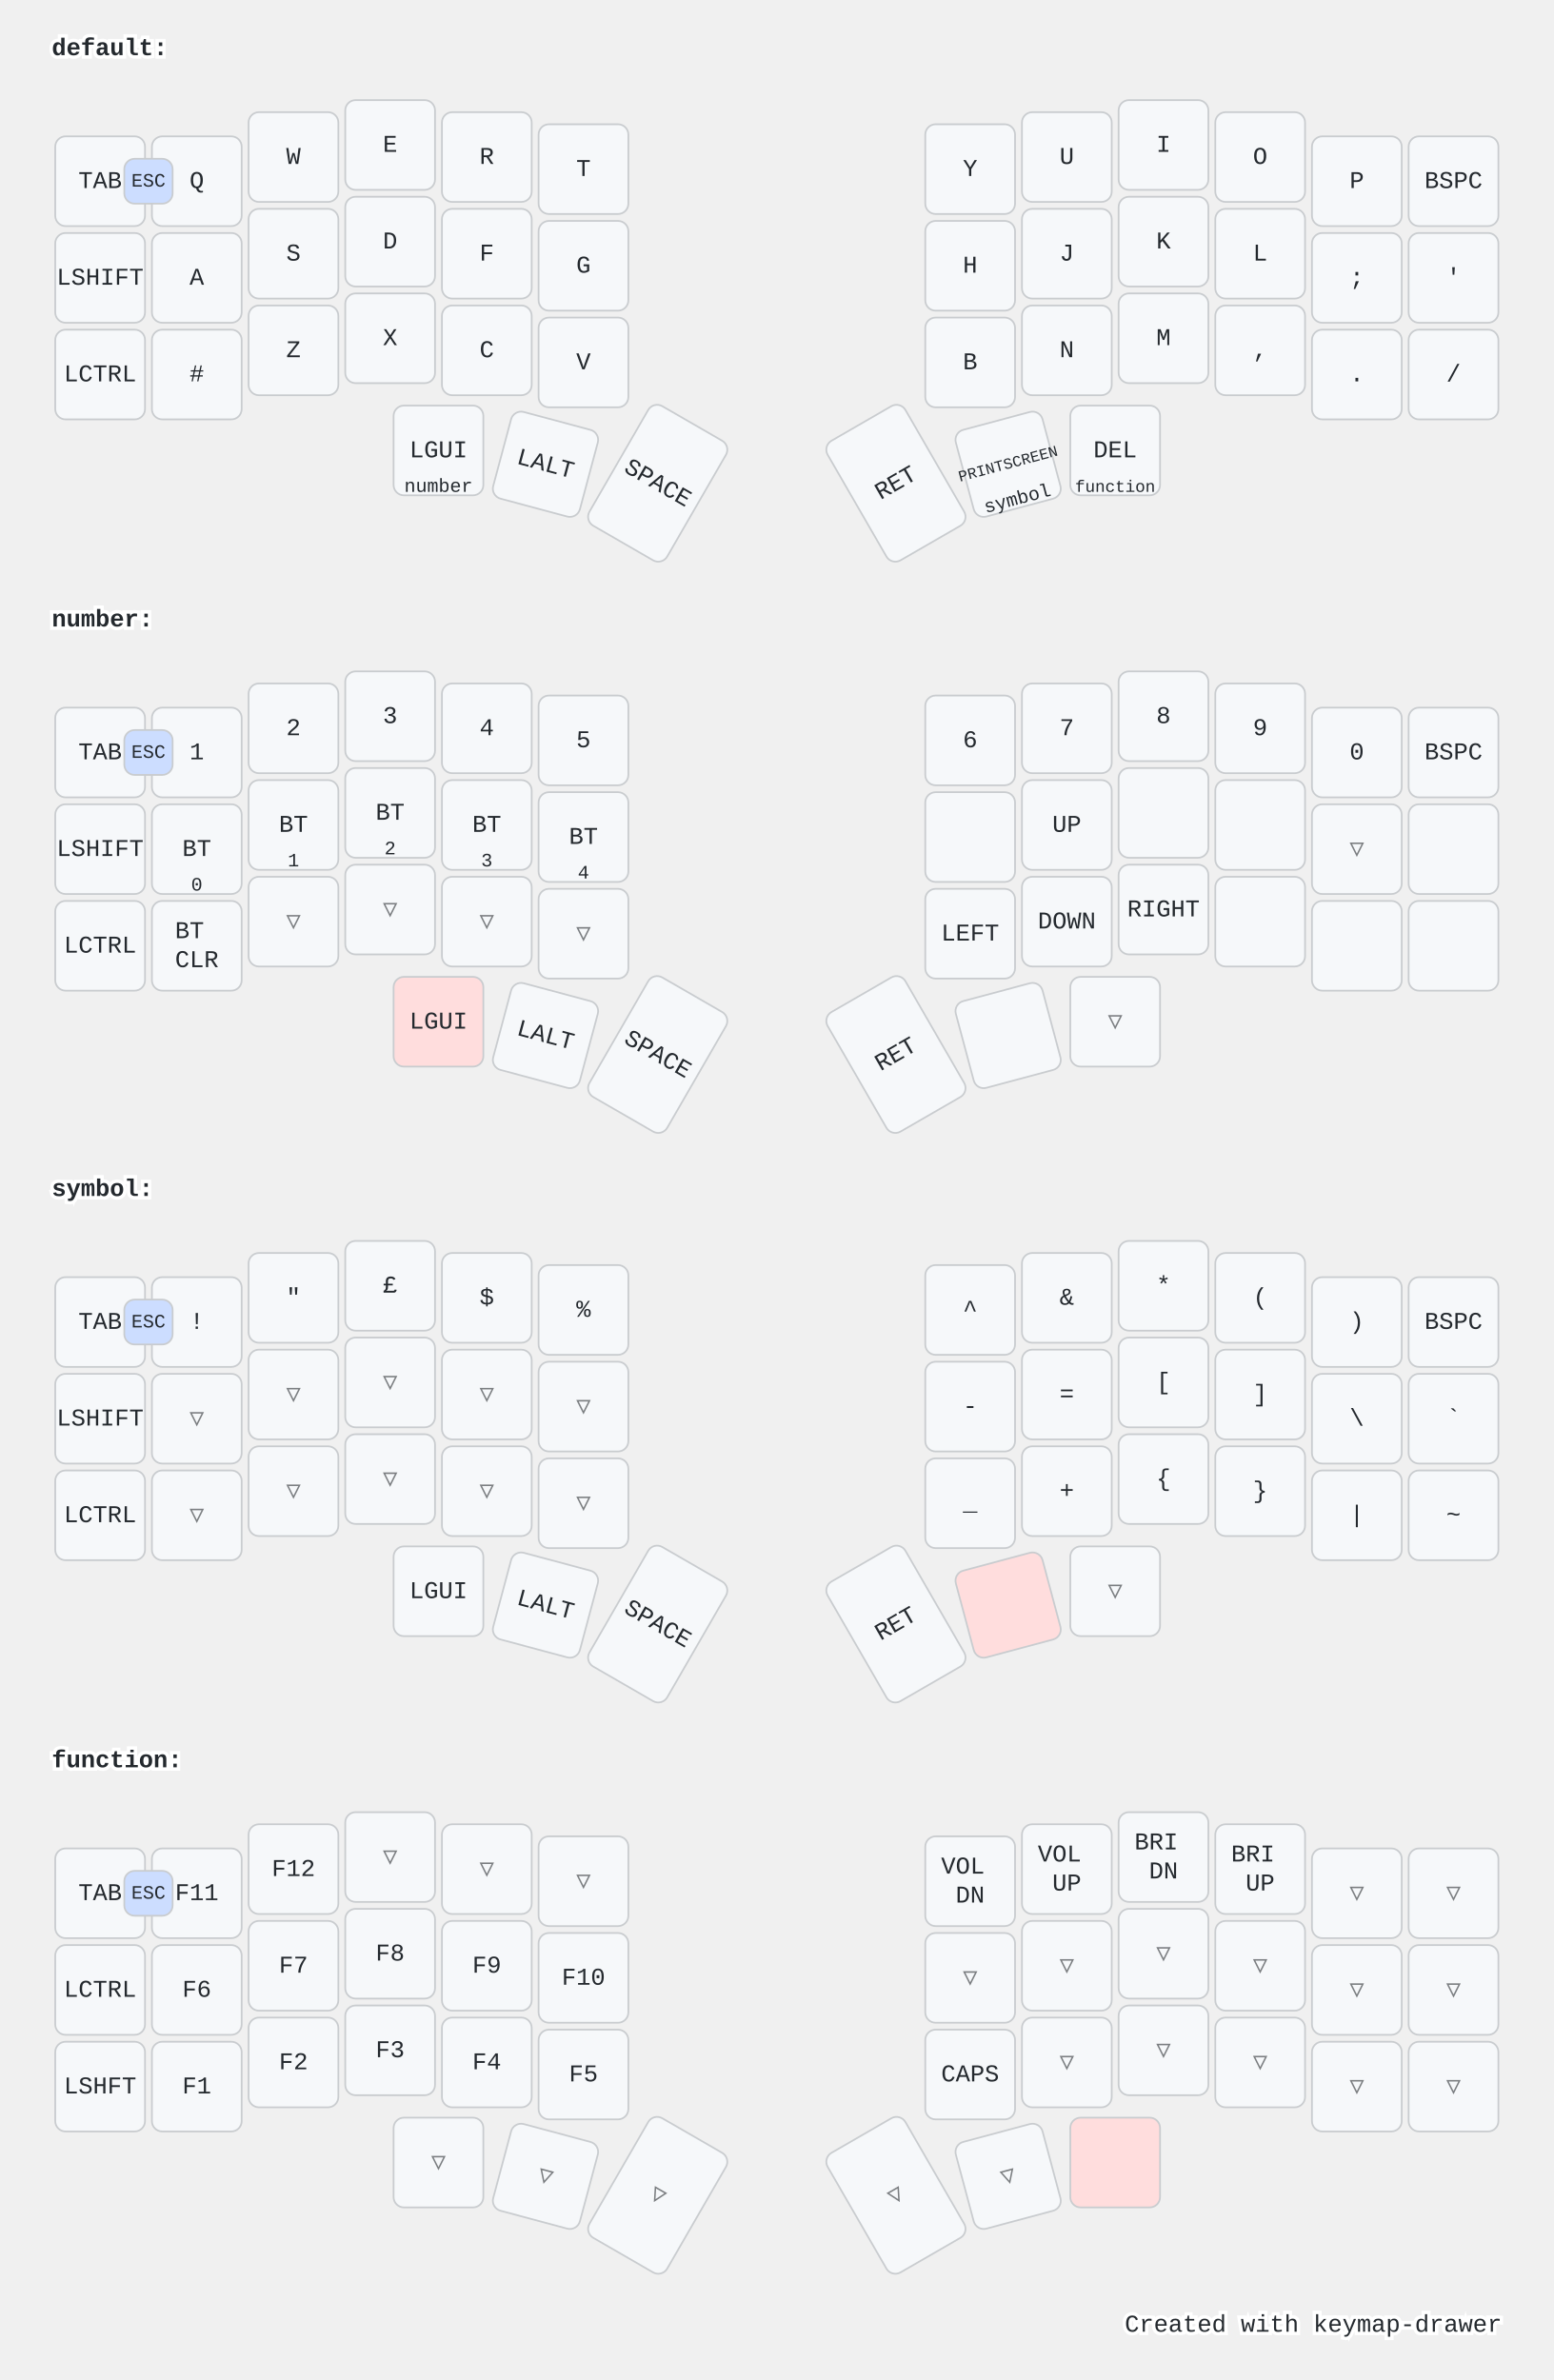
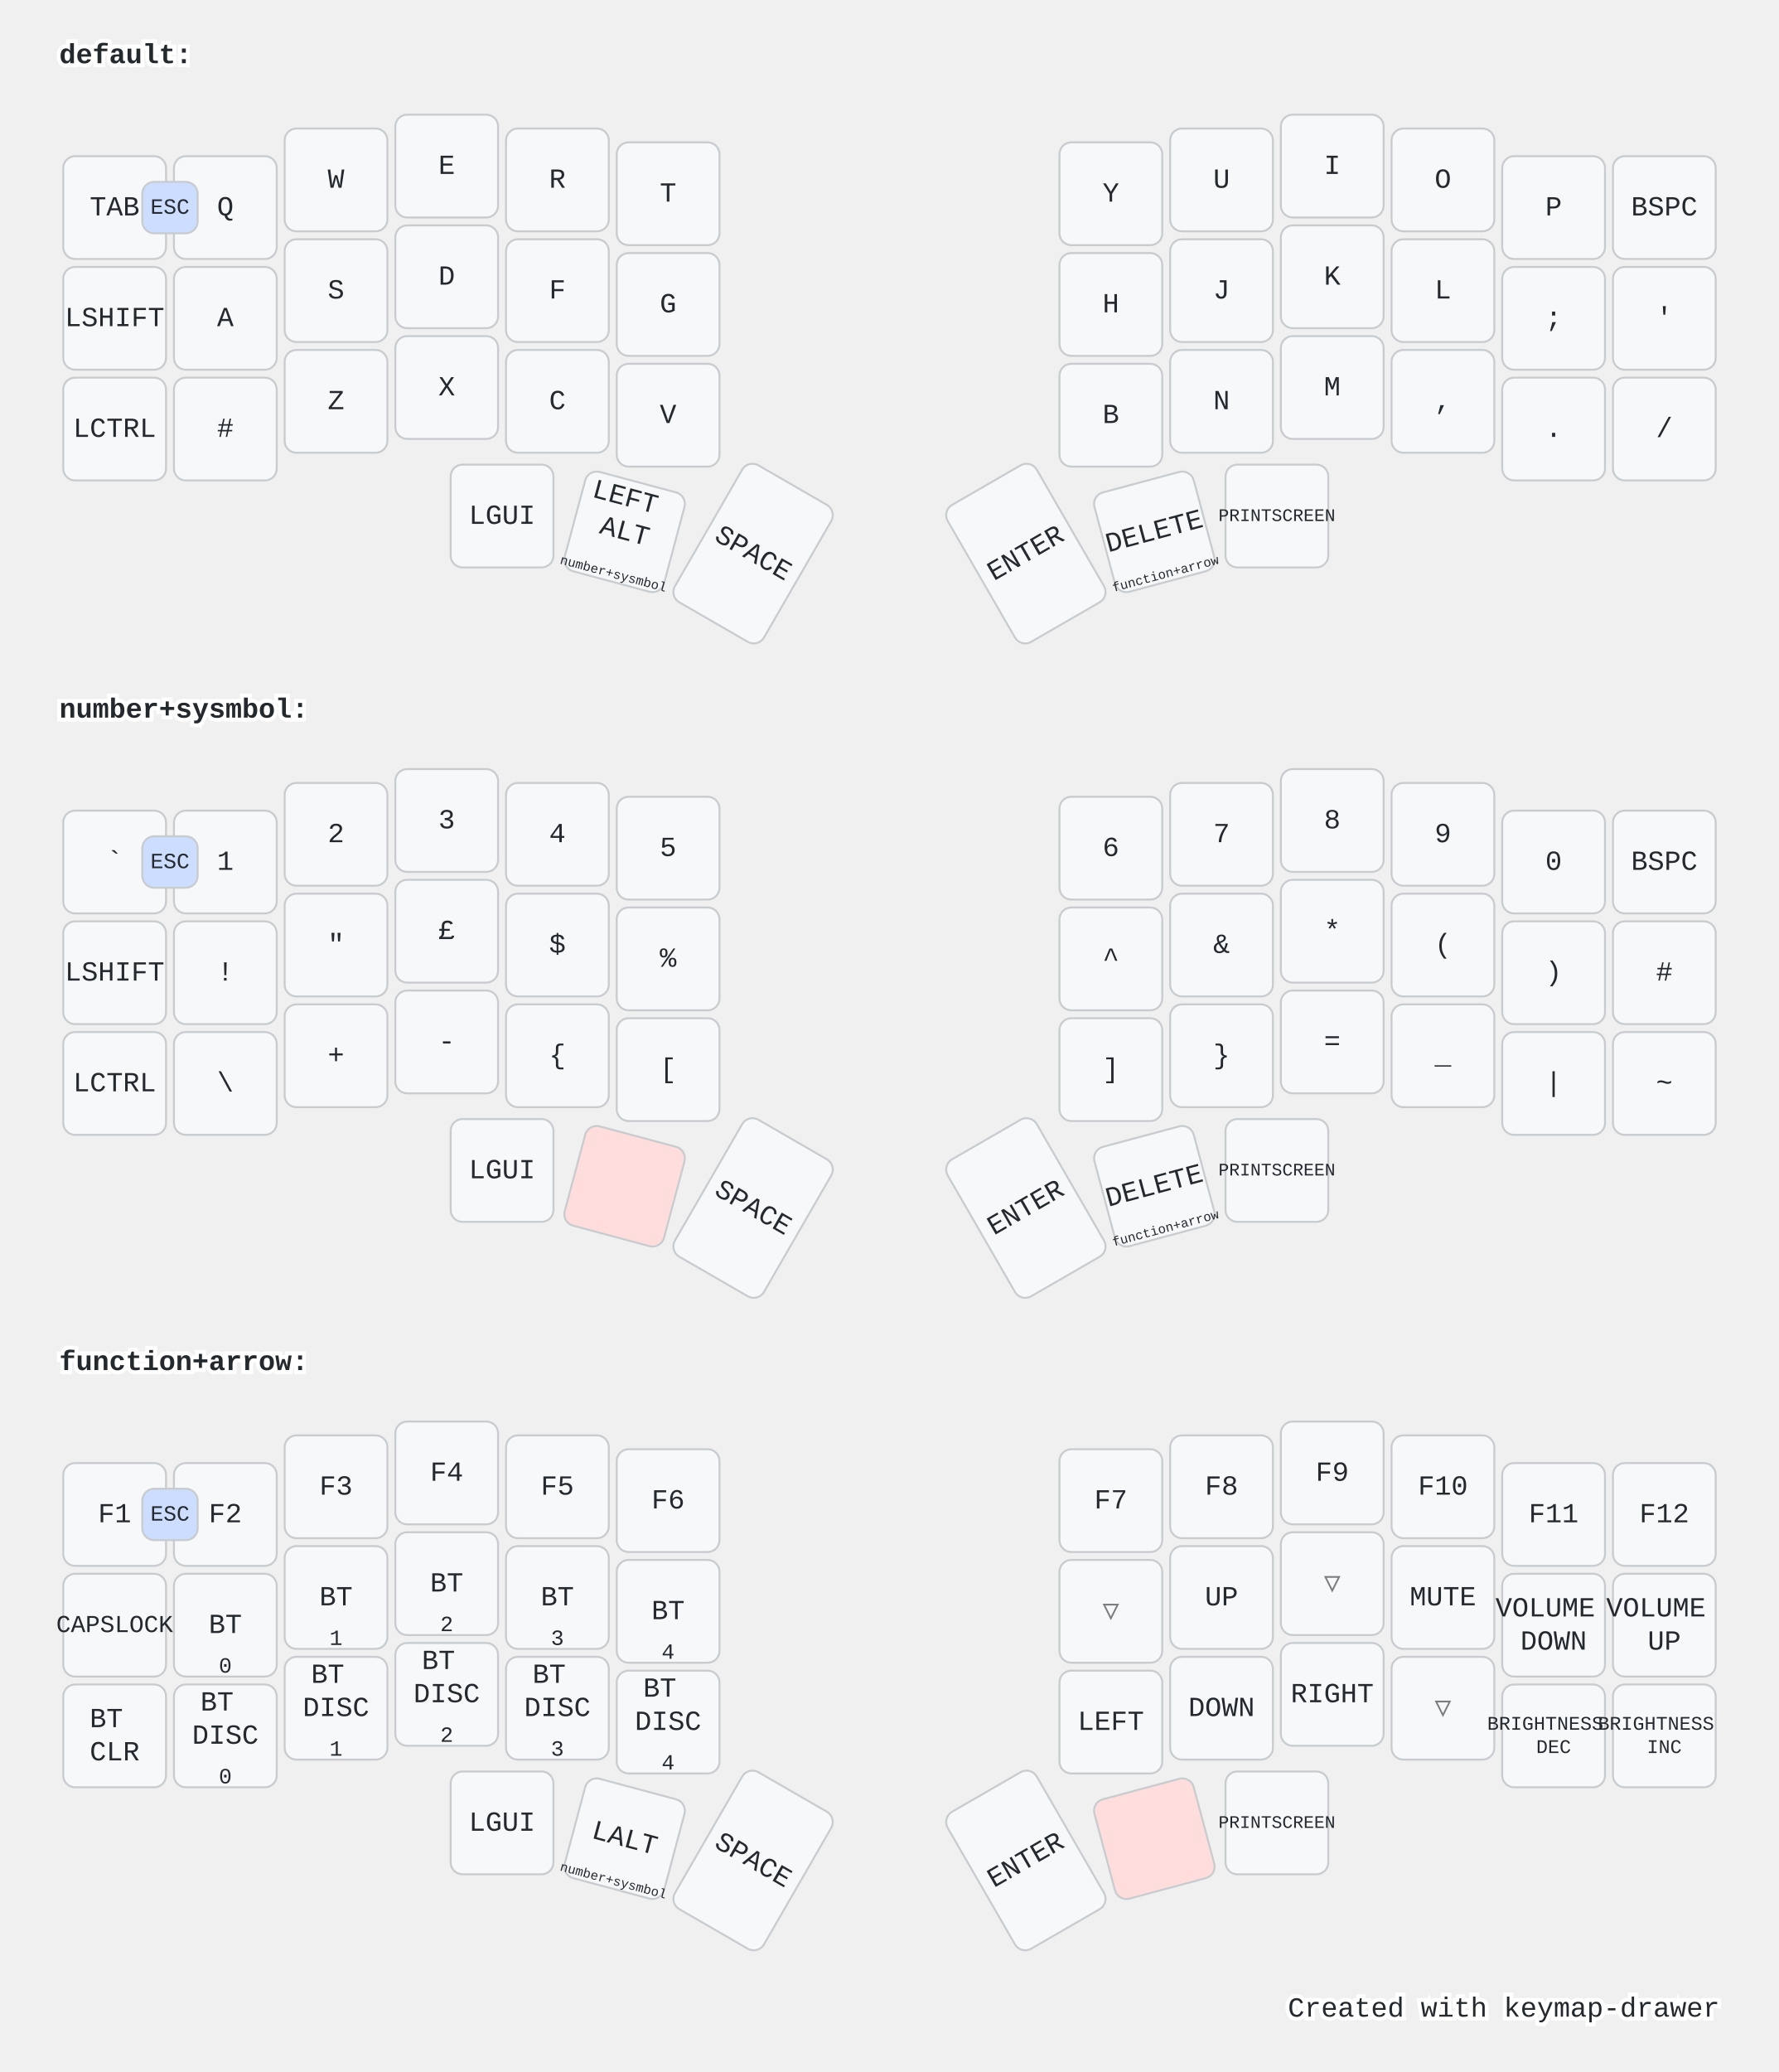
- <svg xmlns="http://www.w3.org/2000/svg" width="900" height="1379" viewBox="0 0 900 1379" class="keymap">
+ <svg xmlns="http://www.w3.org/2000/svg" width="900" height="1048" viewBox="0 0 900 1048" class="keymap">
  <style>/* inherit to force styles through use tags */
svg path {
    fill: inherit;
}

/* font and background color specifications */
svg.keymap {
    font-family: SFMono-Regular,Consolas,Liberation Mono,Menlo,monospace;
    font-size: 14px;
    font-kerning: normal;
    text-rendering: optimizeLegibility;
    fill: #24292e;
}

/* default key styling */
rect.key {
    fill: #f6f8fa;
}

rect.key, rect.combo {
    stroke: #c9cccf;
    stroke-width: 1;
}

/* default key side styling, only used is draw_key_sides is set */
rect.side {
    filter: brightness(90%);
}

/* color accent for combo boxes */
rect.combo, rect.combo-separate {
    fill: #cdf;
}

/* color accent for held keys */
rect.held, rect.combo.held {
    fill: #fdd;
}

/* color accent for ghost (optional) keys */
rect.ghost, rect.combo.ghost {
    stroke-dasharray: 4, 4;
    stroke-width: 2;
}

text {
    text-anchor: middle;
    dominant-baseline: middle;
}

/* styling for layer labels */
text.label {
    font-weight: bold;
    text-anchor: start;
    stroke: white;
    stroke-width: 4;
    paint-order: stroke;
}

/* styling for optional footer */
text.footer {
    text-anchor: end;
    dominant-baseline: auto;
    stroke: white;
    stroke-width: 4;
    paint-order: stroke;
}

/* styling for combo tap, and key hold/shifted label text */
text.combo, text.hold, text.shifted {
    font-size: 11px;
}

text.hold {
    text-anchor: middle;
    dominant-baseline: auto;
}

text.shifted {
    text-anchor: middle;
    dominant-baseline: hanging;
}

/* styling for hold/shifted label text in combo box */
text.combo.hold, text.combo.shifted {
    font-size: 8px;
}

/* lighter symbol for transparent keys */
text.trans {
    fill: #7b7e81;
}

/* styling for combo dendrons */
path.combo {
    stroke-width: 1;
    stroke: gray;
    fill: none;
}

/* Start Tabler Icons Cleanup */
/* cannot use height/width with glyphs */
.icon-tabler &gt; path {
    fill: inherit;
    stroke: inherit;
    stroke-width: 2;
}
/* hide tabler's default box */
.icon-tabler &gt; path[stroke="none"][fill="none"] {
    visibility: hidden;
}
/* End Tabler Icons Cleanup */

@media (prefers-color-scheme: dark) {
svg.keymap { fill: #d1d6db; }
rect.key { fill: #3f4750; }
rect.key, rect.combo { stroke: #60666c; }
rect.combo, rect.combo-separate { fill: #1f3d7a; }
rect.held, rect.combo.held { fill: #854747; }
text.label, text.footer { stroke: black; }
text.trans { fill: #7e8184; }
path.combo { stroke: #7f7f7f; }

}</style>
  <g transform="translate(30, 0)" class="layer-default">
    <text x="0" y="28" class="label">default:</text>
    <g transform="translate(0, 56)">
      <g transform="translate(28, 49)" class="key keypos-0">
        <rect rx="6" ry="6" x="-26" y="-26" width="52" height="52" class="key" />
        <text x="0" y="0" class="key tap">TAB</text>
      </g>
      <g transform="translate(84, 49)" class="key keypos-1">
        <rect rx="6" ry="6" x="-26" y="-26" width="52" height="52" class="key" />
        <text x="0" y="0" class="key tap">Q</text>
      </g>
      <g transform="translate(140, 35)" class="key keypos-2">
        <rect rx="6" ry="6" x="-26" y="-26" width="52" height="52" class="key" />
        <text x="0" y="0" class="key tap">W</text>
      </g>
      <g transform="translate(196, 28)" class="key keypos-3">
        <rect rx="6" ry="6" x="-26" y="-26" width="52" height="52" class="key" />
        <text x="0" y="0" class="key tap">E</text>
      </g>
      <g transform="translate(252, 35)" class="key keypos-4">
        <rect rx="6" ry="6" x="-26" y="-26" width="52" height="52" class="key" />
        <text x="0" y="0" class="key tap">R</text>
      </g>
      <g transform="translate(308, 42)" class="key keypos-5">
        <rect rx="6" ry="6" x="-26" y="-26" width="52" height="52" class="key" />
        <text x="0" y="0" class="key tap">T</text>
      </g>
      <g transform="translate(532, 42)" class="key keypos-6">
        <rect rx="6" ry="6" x="-26" y="-26" width="52" height="52" class="key" />
        <text x="0" y="0" class="key tap">Y</text>
      </g>
      <g transform="translate(588, 35)" class="key keypos-7">
        <rect rx="6" ry="6" x="-26" y="-26" width="52" height="52" class="key" />
        <text x="0" y="0" class="key tap">U</text>
      </g>
      <g transform="translate(644, 28)" class="key keypos-8">
        <rect rx="6" ry="6" x="-26" y="-26" width="52" height="52" class="key" />
        <text x="0" y="0" class="key tap">I</text>
      </g>
      <g transform="translate(700, 35)" class="key keypos-9">
        <rect rx="6" ry="6" x="-26" y="-26" width="52" height="52" class="key" />
        <text x="0" y="0" class="key tap">O</text>
      </g>
      <g transform="translate(756, 49)" class="key keypos-10">
        <rect rx="6" ry="6" x="-26" y="-26" width="52" height="52" class="key" />
        <text x="0" y="0" class="key tap">P</text>
      </g>
      <g transform="translate(812, 49)" class="key keypos-11">
        <rect rx="6" ry="6" x="-26" y="-26" width="52" height="52" class="key" />
        <text x="0" y="0" class="key tap">BSPC</text>
      </g>
      <g transform="translate(28, 105)" class="key keypos-12">
        <rect rx="6" ry="6" x="-26" y="-26" width="52" height="52" class="key" />
        <text x="0" y="0" class="key tap">LSHIFT</text>
      </g>
      <g transform="translate(84, 105)" class="key keypos-13">
        <rect rx="6" ry="6" x="-26" y="-26" width="52" height="52" class="key" />
        <text x="0" y="0" class="key tap">A</text>
      </g>
      <g transform="translate(140, 91)" class="key keypos-14">
        <rect rx="6" ry="6" x="-26" y="-26" width="52" height="52" class="key" />
        <text x="0" y="0" class="key tap">S</text>
      </g>
      <g transform="translate(196, 84)" class="key keypos-15">
        <rect rx="6" ry="6" x="-26" y="-26" width="52" height="52" class="key" />
        <text x="0" y="0" class="key tap">D</text>
      </g>
      <g transform="translate(252, 91)" class="key keypos-16">
        <rect rx="6" ry="6" x="-26" y="-26" width="52" height="52" class="key" />
        <text x="0" y="0" class="key tap">F</text>
      </g>
      <g transform="translate(308, 98)" class="key keypos-17">
        <rect rx="6" ry="6" x="-26" y="-26" width="52" height="52" class="key" />
        <text x="0" y="0" class="key tap">G</text>
      </g>
      <g transform="translate(532, 98)" class="key keypos-18">
        <rect rx="6" ry="6" x="-26" y="-26" width="52" height="52" class="key" />
        <text x="0" y="0" class="key tap">H</text>
      </g>
      <g transform="translate(588, 91)" class="key keypos-19">
        <rect rx="6" ry="6" x="-26" y="-26" width="52" height="52" class="key" />
        <text x="0" y="0" class="key tap">J</text>
      </g>
      <g transform="translate(644, 84)" class="key keypos-20">
        <rect rx="6" ry="6" x="-26" y="-26" width="52" height="52" class="key" />
        <text x="0" y="0" class="key tap">K</text>
      </g>
      <g transform="translate(700, 91)" class="key keypos-21">
        <rect rx="6" ry="6" x="-26" y="-26" width="52" height="52" class="key" />
        <text x="0" y="0" class="key tap">L</text>
      </g>
      <g transform="translate(756, 105)" class="key keypos-22">
        <rect rx="6" ry="6" x="-26" y="-26" width="52" height="52" class="key" />
        <text x="0" y="0" class="key tap">;</text>
      </g>
      <g transform="translate(812, 105)" class="key keypos-23">
        <rect rx="6" ry="6" x="-26" y="-26" width="52" height="52" class="key" />
        <text x="0" y="0" class="key tap">'</text>
      </g>
      <g transform="translate(28, 161)" class="key keypos-24">
        <rect rx="6" ry="6" x="-26" y="-26" width="52" height="52" class="key" />
        <text x="0" y="0" class="key tap">LCTRL</text>
      </g>
      <g transform="translate(84, 161)" class="key keypos-25">
        <rect rx="6" ry="6" x="-26" y="-26" width="52" height="52" class="key" />
        <text x="0" y="0" class="key tap">#</text>
      </g>
      <g transform="translate(140, 147)" class="key keypos-26">
        <rect rx="6" ry="6" x="-26" y="-26" width="52" height="52" class="key" />
        <text x="0" y="0" class="key tap">Z</text>
      </g>
      <g transform="translate(196, 140)" class="key keypos-27">
        <rect rx="6" ry="6" x="-26" y="-26" width="52" height="52" class="key" />
        <text x="0" y="0" class="key tap">X</text>
      </g>
      <g transform="translate(252, 147)" class="key keypos-28">
        <rect rx="6" ry="6" x="-26" y="-26" width="52" height="52" class="key" />
        <text x="0" y="0" class="key tap">C</text>
      </g>
      <g transform="translate(308, 154)" class="key keypos-29">
        <rect rx="6" ry="6" x="-26" y="-26" width="52" height="52" class="key" />
        <text x="0" y="0" class="key tap">V</text>
      </g>
      <g transform="translate(532, 154)" class="key keypos-30">
        <rect rx="6" ry="6" x="-26" y="-26" width="52" height="52" class="key" />
        <text x="0" y="0" class="key tap">B</text>
      </g>
      <g transform="translate(588, 147)" class="key keypos-31">
        <rect rx="6" ry="6" x="-26" y="-26" width="52" height="52" class="key" />
        <text x="0" y="0" class="key tap">N</text>
      </g>
      <g transform="translate(644, 140)" class="key keypos-32">
        <rect rx="6" ry="6" x="-26" y="-26" width="52" height="52" class="key" />
        <text x="0" y="0" class="key tap">M</text>
      </g>
      <g transform="translate(700, 147)" class="key keypos-33">
        <rect rx="6" ry="6" x="-26" y="-26" width="52" height="52" class="key" />
        <text x="0" y="0" class="key tap">,</text>
      </g>
      <g transform="translate(756, 161)" class="key keypos-34">
        <rect rx="6" ry="6" x="-26" y="-26" width="52" height="52" class="key" />
        <text x="0" y="0" class="key tap">.</text>
      </g>
      <g transform="translate(812, 161)" class="key keypos-35">
        <rect rx="6" ry="6" x="-26" y="-26" width="52" height="52" class="key" />
        <text x="0" y="0" class="key tap">/</text>
      </g>
      <g transform="translate(224, 205)" class="key keypos-36">
        <rect rx="6" ry="6" x="-26" y="-26" width="52" height="52" class="key" />
        <text x="0" y="0" class="key tap">LGUI</text>
-         <text x="0" y="24" class="key hold">number</text>
      </g>
      <g transform="translate(286, 213) rotate(15.0)" class="key keypos-37">
        <rect rx="6" ry="6" x="-26" y="-26" width="52" height="52" class="key" />
-         <text x="0" y="0" class="key tap">LALT</text>
+         <text x="0" y="0" class="key tap">
+           <tspan x="0" dy="-1.2em">LEFT</tspan>
+           <tspan x="0" dy="1.2em">ALT</tspan>
+         </text>
+         <text x="0" y="24" class="key hold">
+           <tspan style="font-size: 60%">number+sysmbol</tspan>
+         </text>
      </g>
      <g transform="translate(351, 224) rotate(30.0)" class="key keypos-38">
        <rect rx="6" ry="6" x="-26" y="-40" width="52" height="80" class="key" />
        <text x="0" y="0" class="key tap">SPACE</text>
      </g>
      <g transform="translate(489, 224) rotate(-30.0)" class="key keypos-39">
        <rect rx="6" ry="6" x="-26" y="-40" width="52" height="80" class="key" />
-         <text x="0" y="0" class="key tap">RET</text>
+         <text x="0" y="0" class="key tap">ENTER</text>
      </g>
      <g transform="translate(554, 213) rotate(-15.0)" class="key keypos-40">
        <rect rx="6" ry="6" x="-26" y="-26" width="52" height="52" class="key" />
+         <text x="0" y="0" class="key tap">DELETE</text>
+         <text x="0" y="24" class="key hold">
+           <tspan style="font-size: 60%">function+arrow</tspan>
+         </text>
+       </g>
+       <g transform="translate(616, 205)" class="key keypos-41">
+         <rect rx="6" ry="6" x="-26" y="-26" width="52" height="52" class="key" />
        <text x="0" y="0" class="key tap">
          <tspan style="font-size: 64%">PRINTSCREEN</tspan>
-         </text>
-         <text x="0" y="24" class="key hold">symbol</text>
-       </g>
-       <g transform="translate(616, 205)" class="key keypos-41">
-         <rect rx="6" ry="6" x="-26" y="-26" width="52" height="52" class="key" />
-         <text x="0" y="0" class="key tap">DEL</text>
-         <text x="0" y="24" class="key hold">
-           <tspan style="font-size: 88%">function</tspan>
        </text>
      </g>
      <g class="combo combopos-0">
        <rect rx="6" ry="6" x="42" y="36" width="28" height="26" class="combo" />
        <text x="56" y="49" class="combo tap">ESC</text>
      </g>
    </g>
  </g>
-   <g transform="translate(30, 331)" class="layer-number">
-     <text x="0" y="28" class="label">number:</text>
+   <g transform="translate(30, 331)" class="layer-number+sysmbol">
+     <text x="0" y="28" class="label">number+sysmbol:</text>
    <g transform="translate(0, 56)">
      <g transform="translate(28, 49)" class="key keypos-0">
        <rect rx="6" ry="6" x="-26" y="-26" width="52" height="52" class="key" />
-         <text x="0" y="0" class="key tap">TAB</text>
+         <text x="0" y="0" class="key tap">`</text>
      </g>
      <g transform="translate(84, 49)" class="key keypos-1">
        <rect rx="6" ry="6" x="-26" y="-26" width="52" height="52" class="key" />
        <text x="0" y="0" class="key tap">1</text>
      </g>
      <g transform="translate(140, 35)" class="key keypos-2">
        <rect rx="6" ry="6" x="-26" y="-26" width="52" height="52" class="key" />
        <text x="0" y="0" class="key tap">2</text>
      </g>
      <g transform="translate(196, 28)" class="key keypos-3">
        <rect rx="6" ry="6" x="-26" y="-26" width="52" height="52" class="key" />
        <text x="0" y="0" class="key tap">3</text>
      </g>
      <g transform="translate(252, 35)" class="key keypos-4">
        <rect rx="6" ry="6" x="-26" y="-26" width="52" height="52" class="key" />
        <text x="0" y="0" class="key tap">4</text>
      </g>
      <g transform="translate(308, 42)" class="key keypos-5">
        <rect rx="6" ry="6" x="-26" y="-26" width="52" height="52" class="key" />
        <text x="0" y="0" class="key tap">5</text>
      </g>
      <g transform="translate(532, 42)" class="key keypos-6">
        <rect rx="6" ry="6" x="-26" y="-26" width="52" height="52" class="key" />
        <text x="0" y="0" class="key tap">6</text>
      </g>
      <g transform="translate(588, 35)" class="key keypos-7">
        <rect rx="6" ry="6" x="-26" y="-26" width="52" height="52" class="key" />
        <text x="0" y="0" class="key tap">7</text>
      </g>
      <g transform="translate(644, 28)" class="key keypos-8">
        <rect rx="6" ry="6" x="-26" y="-26" width="52" height="52" class="key" />
        <text x="0" y="0" class="key tap">8</text>
      </g>
      <g transform="translate(700, 35)" class="key keypos-9">
        <rect rx="6" ry="6" x="-26" y="-26" width="52" height="52" class="key" />
        <text x="0" y="0" class="key tap">9</text>
      </g>
      <g transform="translate(756, 49)" class="key keypos-10">
        <rect rx="6" ry="6" x="-26" y="-26" width="52" height="52" class="key" />
        <text x="0" y="0" class="key tap">0</text>
      </g>
      <g transform="translate(812, 49)" class="key keypos-11">
        <rect rx="6" ry="6" x="-26" y="-26" width="52" height="52" class="key" />
        <text x="0" y="0" class="key tap">BSPC</text>
      </g>
      <g transform="translate(28, 105)" class="key keypos-12">
        <rect rx="6" ry="6" x="-26" y="-26" width="52" height="52" class="key" />
        <text x="0" y="0" class="key tap">LSHIFT</text>
      </g>
      <g transform="translate(84, 105)" class="key keypos-13">
        <rect rx="6" ry="6" x="-26" y="-26" width="52" height="52" class="key" />
-         <text x="0" y="0" class="key tap">BT</text>
-         <text x="0" y="24" class="key hold">0</text>
+         <text x="0" y="0" class="key tap">!</text>
      </g>
      <g transform="translate(140, 91)" class="key keypos-14">
        <rect rx="6" ry="6" x="-26" y="-26" width="52" height="52" class="key" />
-         <text x="0" y="0" class="key tap">BT</text>
-         <text x="0" y="24" class="key hold">1</text>
+         <text x="0" y="0" class="key tap">"</text>
      </g>
      <g transform="translate(196, 84)" class="key keypos-15">
        <rect rx="6" ry="6" x="-26" y="-26" width="52" height="52" class="key" />
-         <text x="0" y="0" class="key tap">BT</text>
-         <text x="0" y="24" class="key hold">2</text>
+         <text x="0" y="0" class="key tap">£</text>
      </g>
      <g transform="translate(252, 91)" class="key keypos-16">
        <rect rx="6" ry="6" x="-26" y="-26" width="52" height="52" class="key" />
-         <text x="0" y="0" class="key tap">BT</text>
-         <text x="0" y="24" class="key hold">3</text>
+         <text x="0" y="0" class="key tap">$</text>
      </g>
      <g transform="translate(308, 98)" class="key keypos-17">
        <rect rx="6" ry="6" x="-26" y="-26" width="52" height="52" class="key" />
-         <text x="0" y="0" class="key tap">BT</text>
-         <text x="0" y="24" class="key hold">4</text>
+         <text x="0" y="0" class="key tap">%</text>
      </g>
      <g transform="translate(532, 98)" class="key keypos-18">
        <rect rx="6" ry="6" x="-26" y="-26" width="52" height="52" class="key" />
+         <text x="0" y="0" class="key tap">^</text>
      </g>
      <g transform="translate(588, 91)" class="key keypos-19">
        <rect rx="6" ry="6" x="-26" y="-26" width="52" height="52" class="key" />
-         <text x="0" y="0" class="key tap">UP</text>
+         <text x="0" y="0" class="key tap">&amp;</text>
      </g>
      <g transform="translate(644, 84)" class="key keypos-20">
        <rect rx="6" ry="6" x="-26" y="-26" width="52" height="52" class="key" />
+         <text x="0" y="0" class="key tap">*</text>
      </g>
      <g transform="translate(700, 91)" class="key keypos-21">
        <rect rx="6" ry="6" x="-26" y="-26" width="52" height="52" class="key" />
-       </g>
-       <g transform="translate(756, 105)" class="key trans keypos-22">
-         <rect rx="6" ry="6" x="-26" y="-26" width="52" height="52" class="key trans" />
-         <text x="0" y="0" class="key trans tap">▽</text>
+         <text x="0" y="0" class="key tap">(</text>
+       </g>
+       <g transform="translate(756, 105)" class="key keypos-22">
+         <rect rx="6" ry="6" x="-26" y="-26" width="52" height="52" class="key" />
+         <text x="0" y="0" class="key tap">)</text>
      </g>
      <g transform="translate(812, 105)" class="key keypos-23">
        <rect rx="6" ry="6" x="-26" y="-26" width="52" height="52" class="key" />
+         <text x="0" y="0" class="key tap">#</text>
      </g>
      <g transform="translate(28, 161)" class="key keypos-24">
        <rect rx="6" ry="6" x="-26" y="-26" width="52" height="52" class="key" />
        <text x="0" y="0" class="key tap">LCTRL</text>
      </g>
      <g transform="translate(84, 161)" class="key keypos-25">
        <rect rx="6" ry="6" x="-26" y="-26" width="52" height="52" class="key" />
-         <text x="0" y="0" class="key tap">
-           <tspan x="0" dy="-0.6em">BT</tspan>
-           <tspan x="0" dy="1.2em">CLR</tspan>
-         </text>
-       </g>
-       <g transform="translate(140, 147)" class="key trans keypos-26">
-         <rect rx="6" ry="6" x="-26" y="-26" width="52" height="52" class="key trans" />
-         <text x="0" y="0" class="key trans tap">▽</text>
-       </g>
-       <g transform="translate(196, 140)" class="key trans keypos-27">
-         <rect rx="6" ry="6" x="-26" y="-26" width="52" height="52" class="key trans" />
-         <text x="0" y="0" class="key trans tap">▽</text>
-       </g>
-       <g transform="translate(252, 147)" class="key trans keypos-28">
-         <rect rx="6" ry="6" x="-26" y="-26" width="52" height="52" class="key trans" />
-         <text x="0" y="0" class="key trans tap">▽</text>
-       </g>
-       <g transform="translate(308, 154)" class="key trans keypos-29">
-         <rect rx="6" ry="6" x="-26" y="-26" width="52" height="52" class="key trans" />
-         <text x="0" y="0" class="key trans tap">▽</text>
+         <text x="0" y="0" class="key tap">\</text>
+       </g>
+       <g transform="translate(140, 147)" class="key keypos-26">
+         <rect rx="6" ry="6" x="-26" y="-26" width="52" height="52" class="key" />
+         <text x="0" y="0" class="key tap">+</text>
+       </g>
+       <g transform="translate(196, 140)" class="key keypos-27">
+         <rect rx="6" ry="6" x="-26" y="-26" width="52" height="52" class="key" />
+         <text x="0" y="0" class="key tap">-</text>
+       </g>
+       <g transform="translate(252, 147)" class="key keypos-28">
+         <rect rx="6" ry="6" x="-26" y="-26" width="52" height="52" class="key" />
+         <text x="0" y="0" class="key tap">{</text>
+       </g>
+       <g transform="translate(308, 154)" class="key keypos-29">
+         <rect rx="6" ry="6" x="-26" y="-26" width="52" height="52" class="key" />
+         <text x="0" y="0" class="key tap">[</text>
      </g>
      <g transform="translate(532, 154)" class="key keypos-30">
        <rect rx="6" ry="6" x="-26" y="-26" width="52" height="52" class="key" />
-         <text x="0" y="0" class="key tap">LEFT</text>
+         <text x="0" y="0" class="key tap">]</text>
      </g>
      <g transform="translate(588, 147)" class="key keypos-31">
        <rect rx="6" ry="6" x="-26" y="-26" width="52" height="52" class="key" />
-         <text x="0" y="0" class="key tap">DOWN</text>
+         <text x="0" y="0" class="key tap">}</text>
      </g>
      <g transform="translate(644, 140)" class="key keypos-32">
        <rect rx="6" ry="6" x="-26" y="-26" width="52" height="52" class="key" />
-         <text x="0" y="0" class="key tap">RIGHT</text>
+         <text x="0" y="0" class="key tap">=</text>
      </g>
      <g transform="translate(700, 147)" class="key keypos-33">
        <rect rx="6" ry="6" x="-26" y="-26" width="52" height="52" class="key" />
+         <text x="0" y="0" class="key tap">_</text>
      </g>
      <g transform="translate(756, 161)" class="key keypos-34">
        <rect rx="6" ry="6" x="-26" y="-26" width="52" height="52" class="key" />
+         <text x="0" y="0" class="key tap">|</text>
      </g>
      <g transform="translate(812, 161)" class="key keypos-35">
        <rect rx="6" ry="6" x="-26" y="-26" width="52" height="52" class="key" />
-       </g>
-       <g transform="translate(224, 205)" class="key held keypos-36">
+         <text x="0" y="0" class="key tap">~</text>
+       </g>
+       <g transform="translate(224, 205)" class="key keypos-36">
+         <rect rx="6" ry="6" x="-26" y="-26" width="52" height="52" class="key" />
+         <text x="0" y="0" class="key tap">LGUI</text>
+       </g>
+       <g transform="translate(286, 213) rotate(15.0)" class="key held keypos-37">
        <rect rx="6" ry="6" x="-26" y="-26" width="52" height="52" class="key held" />
-         <text x="0" y="0" class="key held tap">LGUI</text>
-       </g>
-       <g transform="translate(286, 213) rotate(15.0)" class="key keypos-37">
-         <rect rx="6" ry="6" x="-26" y="-26" width="52" height="52" class="key" />
-         <text x="0" y="0" class="key tap">LALT</text>
      </g>
      <g transform="translate(351, 224) rotate(30.0)" class="key keypos-38">
        <rect rx="6" ry="6" x="-26" y="-40" width="52" height="80" class="key" />
        <text x="0" y="0" class="key tap">SPACE</text>
      </g>
      <g transform="translate(489, 224) rotate(-30.0)" class="key keypos-39">
        <rect rx="6" ry="6" x="-26" y="-40" width="52" height="80" class="key" />
-         <text x="0" y="0" class="key tap">RET</text>
+         <text x="0" y="0" class="key tap">ENTER</text>
      </g>
      <g transform="translate(554, 213) rotate(-15.0)" class="key keypos-40">
        <rect rx="6" ry="6" x="-26" y="-26" width="52" height="52" class="key" />
-       </g>
-       <g transform="translate(616, 205)" class="key trans keypos-41">
-         <rect rx="6" ry="6" x="-26" y="-26" width="52" height="52" class="key trans" />
-         <text x="0" y="0" class="key trans tap">▽</text>
+         <text x="0" y="0" class="key tap">DELETE</text>
+         <text x="0" y="24" class="key hold">
+           <tspan style="font-size: 60%">function+arrow</tspan>
+         </text>
+       </g>
+       <g transform="translate(616, 205)" class="key keypos-41">
+         <rect rx="6" ry="6" x="-26" y="-26" width="52" height="52" class="key" />
+         <text x="0" y="0" class="key tap">
+           <tspan style="font-size: 64%">PRINTSCREEN</tspan>
+         </text>
      </g>
      <g class="combo combopos-0">
        <rect rx="6" ry="6" x="42" y="36" width="28" height="26" class="combo" />
        <text x="56" y="49" class="combo tap">ESC</text>
      </g>
    </g>
  </g>
-   <g transform="translate(30, 661)" class="layer-symbol">
-     <text x="0" y="28" class="label">symbol:</text>
+   <g transform="translate(30, 661)" class="layer-function+arrow">
+     <text x="0" y="28" class="label">function+arrow:</text>
    <g transform="translate(0, 56)">
      <g transform="translate(28, 49)" class="key keypos-0">
        <rect rx="6" ry="6" x="-26" y="-26" width="52" height="52" class="key" />
-         <text x="0" y="0" class="key tap">TAB</text>
+         <text x="0" y="0" class="key tap">F1</text>
      </g>
      <g transform="translate(84, 49)" class="key keypos-1">
        <rect rx="6" ry="6" x="-26" y="-26" width="52" height="52" class="key" />
-         <text x="0" y="0" class="key tap">!</text>
+         <text x="0" y="0" class="key tap">F2</text>
      </g>
      <g transform="translate(140, 35)" class="key keypos-2">
        <rect rx="6" ry="6" x="-26" y="-26" width="52" height="52" class="key" />
-         <text x="0" y="0" class="key tap">"</text>
+         <text x="0" y="0" class="key tap">F3</text>
      </g>
      <g transform="translate(196, 28)" class="key keypos-3">
        <rect rx="6" ry="6" x="-26" y="-26" width="52" height="52" class="key" />
-         <text x="0" y="0" class="key tap">£</text>
+         <text x="0" y="0" class="key tap">F4</text>
      </g>
      <g transform="translate(252, 35)" class="key keypos-4">
        <rect rx="6" ry="6" x="-26" y="-26" width="52" height="52" class="key" />
-         <text x="0" y="0" class="key tap">$</text>
+         <text x="0" y="0" class="key tap">F5</text>
      </g>
      <g transform="translate(308, 42)" class="key keypos-5">
        <rect rx="6" ry="6" x="-26" y="-26" width="52" height="52" class="key" />
-         <text x="0" y="0" class="key tap">%</text>
+         <text x="0" y="0" class="key tap">F6</text>
      </g>
      <g transform="translate(532, 42)" class="key keypos-6">
        <rect rx="6" ry="6" x="-26" y="-26" width="52" height="52" class="key" />
-         <text x="0" y="0" class="key tap">^</text>
+         <text x="0" y="0" class="key tap">F7</text>
      </g>
      <g transform="translate(588, 35)" class="key keypos-7">
        <rect rx="6" ry="6" x="-26" y="-26" width="52" height="52" class="key" />
-         <text x="0" y="0" class="key tap">&amp;</text>
+         <text x="0" y="0" class="key tap">F8</text>
      </g>
      <g transform="translate(644, 28)" class="key keypos-8">
        <rect rx="6" ry="6" x="-26" y="-26" width="52" height="52" class="key" />
-         <text x="0" y="0" class="key tap">*</text>
+         <text x="0" y="0" class="key tap">F9</text>
      </g>
      <g transform="translate(700, 35)" class="key keypos-9">
        <rect rx="6" ry="6" x="-26" y="-26" width="52" height="52" class="key" />
-         <text x="0" y="0" class="key tap">(</text>
+         <text x="0" y="0" class="key tap">F10</text>
      </g>
      <g transform="translate(756, 49)" class="key keypos-10">
        <rect rx="6" ry="6" x="-26" y="-26" width="52" height="52" class="key" />
-         <text x="0" y="0" class="key tap">)</text>
+         <text x="0" y="0" class="key tap">F11</text>
      </g>
      <g transform="translate(812, 49)" class="key keypos-11">
        <rect rx="6" ry="6" x="-26" y="-26" width="52" height="52" class="key" />
-         <text x="0" y="0" class="key tap">BSPC</text>
+         <text x="0" y="0" class="key tap">F12</text>
      </g>
      <g transform="translate(28, 105)" class="key keypos-12">
        <rect rx="6" ry="6" x="-26" y="-26" width="52" height="52" class="key" />
-         <text x="0" y="0" class="key tap">LSHIFT</text>
-       </g>
-       <g transform="translate(84, 105)" class="key trans keypos-13">
+         <text x="0" y="0" class="key tap">
+           <tspan style="font-size: 88%">CAPSLOCK</tspan>
+         </text>
+       </g>
+       <g transform="translate(84, 105)" class="key keypos-13">
+         <rect rx="6" ry="6" x="-26" y="-26" width="52" height="52" class="key" />
+         <text x="0" y="0" class="key tap">BT</text>
+         <text x="0" y="24" class="key hold">0</text>
+       </g>
+       <g transform="translate(140, 91)" class="key keypos-14">
+         <rect rx="6" ry="6" x="-26" y="-26" width="52" height="52" class="key" />
+         <text x="0" y="0" class="key tap">BT</text>
+         <text x="0" y="24" class="key hold">1</text>
+       </g>
+       <g transform="translate(196, 84)" class="key keypos-15">
+         <rect rx="6" ry="6" x="-26" y="-26" width="52" height="52" class="key" />
+         <text x="0" y="0" class="key tap">BT</text>
+         <text x="0" y="24" class="key hold">2</text>
+       </g>
+       <g transform="translate(252, 91)" class="key keypos-16">
+         <rect rx="6" ry="6" x="-26" y="-26" width="52" height="52" class="key" />
+         <text x="0" y="0" class="key tap">BT</text>
+         <text x="0" y="24" class="key hold">3</text>
+       </g>
+       <g transform="translate(308, 98)" class="key keypos-17">
+         <rect rx="6" ry="6" x="-26" y="-26" width="52" height="52" class="key" />
+         <text x="0" y="0" class="key tap">BT</text>
+         <text x="0" y="24" class="key hold">4</text>
+       </g>
+       <g transform="translate(532, 98)" class="key trans keypos-18">
        <rect rx="6" ry="6" x="-26" y="-26" width="52" height="52" class="key trans" />
        <text x="0" y="0" class="key trans tap">▽</text>
      </g>
-       <g transform="translate(140, 91)" class="key trans keypos-14">
+       <g transform="translate(588, 91)" class="key keypos-19">
+         <rect rx="6" ry="6" x="-26" y="-26" width="52" height="52" class="key" />
+         <text x="0" y="0" class="key tap">UP</text>
+       </g>
+       <g transform="translate(644, 84)" class="key trans keypos-20">
        <rect rx="6" ry="6" x="-26" y="-26" width="52" height="52" class="key trans" />
        <text x="0" y="0" class="key trans tap">▽</text>
      </g>
-       <g transform="translate(196, 84)" class="key trans keypos-15">
+       <g transform="translate(700, 91)" class="key keypos-21">
+         <rect rx="6" ry="6" x="-26" y="-26" width="52" height="52" class="key" />
+         <text x="0" y="0" class="key tap">MUTE</text>
+       </g>
+       <g transform="translate(756, 105)" class="key keypos-22">
+         <rect rx="6" ry="6" x="-26" y="-26" width="52" height="52" class="key" />
+         <text x="0" y="0" class="key tap">
+           <tspan x="0" dy="-0.6em">VOLUME</tspan>
+           <tspan x="0" dy="1.2em">DOWN</tspan>
+         </text>
+       </g>
+       <g transform="translate(812, 105)" class="key keypos-23">
+         <rect rx="6" ry="6" x="-26" y="-26" width="52" height="52" class="key" />
+         <text x="0" y="0" class="key tap">
+           <tspan x="0" dy="-0.6em">VOLUME</tspan>
+           <tspan x="0" dy="1.2em">UP</tspan>
+         </text>
+       </g>
+       <g transform="translate(28, 161)" class="key keypos-24">
+         <rect rx="6" ry="6" x="-26" y="-26" width="52" height="52" class="key" />
+         <text x="0" y="0" class="key tap">
+           <tspan x="0" dy="-0.6em">BT</tspan>
+           <tspan x="0" dy="1.2em">CLR</tspan>
+         </text>
+       </g>
+       <g transform="translate(84, 161)" class="key keypos-25">
+         <rect rx="6" ry="6" x="-26" y="-26" width="52" height="52" class="key" />
+         <text x="0" y="0" class="key tap">
+           <tspan x="0" dy="-1.2em">BT</tspan>
+           <tspan x="0" dy="1.2em">DISC</tspan>
+         </text>
+         <text x="0" y="24" class="key hold">0</text>
+       </g>
+       <g transform="translate(140, 147)" class="key keypos-26">
+         <rect rx="6" ry="6" x="-26" y="-26" width="52" height="52" class="key" />
+         <text x="0" y="0" class="key tap">
+           <tspan x="0" dy="-1.2em">BT</tspan>
+           <tspan x="0" dy="1.2em">DISC</tspan>
+         </text>
+         <text x="0" y="24" class="key hold">1</text>
+       </g>
+       <g transform="translate(196, 140)" class="key keypos-27">
+         <rect rx="6" ry="6" x="-26" y="-26" width="52" height="52" class="key" />
+         <text x="0" y="0" class="key tap">
+           <tspan x="0" dy="-1.2em">BT</tspan>
+           <tspan x="0" dy="1.2em">DISC</tspan>
+         </text>
+         <text x="0" y="24" class="key hold">2</text>
+       </g>
+       <g transform="translate(252, 147)" class="key keypos-28">
+         <rect rx="6" ry="6" x="-26" y="-26" width="52" height="52" class="key" />
+         <text x="0" y="0" class="key tap">
+           <tspan x="0" dy="-1.2em">BT</tspan>
+           <tspan x="0" dy="1.2em">DISC</tspan>
+         </text>
+         <text x="0" y="24" class="key hold">3</text>
+       </g>
+       <g transform="translate(308, 154)" class="key keypos-29">
+         <rect rx="6" ry="6" x="-26" y="-26" width="52" height="52" class="key" />
+         <text x="0" y="0" class="key tap">
+           <tspan x="0" dy="-1.2em">BT</tspan>
+           <tspan x="0" dy="1.2em">DISC</tspan>
+         </text>
+         <text x="0" y="24" class="key hold">4</text>
+       </g>
+       <g transform="translate(532, 154)" class="key keypos-30">
+         <rect rx="6" ry="6" x="-26" y="-26" width="52" height="52" class="key" />
+         <text x="0" y="0" class="key tap">LEFT</text>
+       </g>
+       <g transform="translate(588, 147)" class="key keypos-31">
+         <rect rx="6" ry="6" x="-26" y="-26" width="52" height="52" class="key" />
+         <text x="0" y="0" class="key tap">DOWN</text>
+       </g>
+       <g transform="translate(644, 140)" class="key keypos-32">
+         <rect rx="6" ry="6" x="-26" y="-26" width="52" height="52" class="key" />
+         <text x="0" y="0" class="key tap">RIGHT</text>
+       </g>
+       <g transform="translate(700, 147)" class="key trans keypos-33">
        <rect rx="6" ry="6" x="-26" y="-26" width="52" height="52" class="key trans" />
        <text x="0" y="0" class="key trans tap">▽</text>
      </g>
-       <g transform="translate(252, 91)" class="key trans keypos-16">
-         <rect rx="6" ry="6" x="-26" y="-26" width="52" height="52" class="key trans" />
-         <text x="0" y="0" class="key trans tap">▽</text>
-       </g>
-       <g transform="translate(308, 98)" class="key trans keypos-17">
-         <rect rx="6" ry="6" x="-26" y="-26" width="52" height="52" class="key trans" />
-         <text x="0" y="0" class="key trans tap">▽</text>
-       </g>
-       <g transform="translate(532, 98)" class="key keypos-18">
-         <rect rx="6" ry="6" x="-26" y="-26" width="52" height="52" class="key" />
-         <text x="0" y="0" class="key tap">-</text>
-       </g>
-       <g transform="translate(588, 91)" class="key keypos-19">
-         <rect rx="6" ry="6" x="-26" y="-26" width="52" height="52" class="key" />
-         <text x="0" y="0" class="key tap">=</text>
-       </g>
-       <g transform="translate(644, 84)" class="key keypos-20">
-         <rect rx="6" ry="6" x="-26" y="-26" width="52" height="52" class="key" />
-         <text x="0" y="0" class="key tap">[</text>
-       </g>
-       <g transform="translate(700, 91)" class="key keypos-21">
-         <rect rx="6" ry="6" x="-26" y="-26" width="52" height="52" class="key" />
-         <text x="0" y="0" class="key tap">]</text>
-       </g>
-       <g transform="translate(756, 105)" class="key keypos-22">
-         <rect rx="6" ry="6" x="-26" y="-26" width="52" height="52" class="key" />
-         <text x="0" y="0" class="key tap">\</text>
-       </g>
-       <g transform="translate(812, 105)" class="key keypos-23">
-         <rect rx="6" ry="6" x="-26" y="-26" width="52" height="52" class="key" />
-         <text x="0" y="0" class="key tap">`</text>
-       </g>
-       <g transform="translate(28, 161)" class="key keypos-24">
-         <rect rx="6" ry="6" x="-26" y="-26" width="52" height="52" class="key" />
-         <text x="0" y="0" class="key tap">LCTRL</text>
-       </g>
-       <g transform="translate(84, 161)" class="key trans keypos-25">
-         <rect rx="6" ry="6" x="-26" y="-26" width="52" height="52" class="key trans" />
-         <text x="0" y="0" class="key trans tap">▽</text>
-       </g>
-       <g transform="translate(140, 147)" class="key trans keypos-26">
-         <rect rx="6" ry="6" x="-26" y="-26" width="52" height="52" class="key trans" />
-         <text x="0" y="0" class="key trans tap">▽</text>
-       </g>
-       <g transform="translate(196, 140)" class="key trans keypos-27">
-         <rect rx="6" ry="6" x="-26" y="-26" width="52" height="52" class="key trans" />
-         <text x="0" y="0" class="key trans tap">▽</text>
-       </g>
-       <g transform="translate(252, 147)" class="key trans keypos-28">
-         <rect rx="6" ry="6" x="-26" y="-26" width="52" height="52" class="key trans" />
-         <text x="0" y="0" class="key trans tap">▽</text>
-       </g>
-       <g transform="translate(308, 154)" class="key trans keypos-29">
-         <rect rx="6" ry="6" x="-26" y="-26" width="52" height="52" class="key trans" />
-         <text x="0" y="0" class="key trans tap">▽</text>
-       </g>
-       <g transform="translate(532, 154)" class="key keypos-30">
-         <rect rx="6" ry="6" x="-26" y="-26" width="52" height="52" class="key" />
-         <text x="0" y="0" class="key tap">_</text>
-       </g>
-       <g transform="translate(588, 147)" class="key keypos-31">
-         <rect rx="6" ry="6" x="-26" y="-26" width="52" height="52" class="key" />
-         <text x="0" y="0" class="key tap">+</text>
-       </g>
-       <g transform="translate(644, 140)" class="key keypos-32">
-         <rect rx="6" ry="6" x="-26" y="-26" width="52" height="52" class="key" />
-         <text x="0" y="0" class="key tap">{</text>
-       </g>
-       <g transform="translate(700, 147)" class="key keypos-33">
-         <rect rx="6" ry="6" x="-26" y="-26" width="52" height="52" class="key" />
-         <text x="0" y="0" class="key tap">}</text>
-       </g>
      <g transform="translate(756, 161)" class="key keypos-34">
        <rect rx="6" ry="6" x="-26" y="-26" width="52" height="52" class="key" />
-         <text x="0" y="0" class="key tap">|</text>
+         <text x="0" y="0" class="key tap">
+           <tspan x="0" dy="-0.6em" style="font-size: 70%">BRIGHTNESS</tspan>
+           <tspan x="0" dy="1.2em" style="font-size: 70%">DEC</tspan>
+         </text>
      </g>
      <g transform="translate(812, 161)" class="key keypos-35">
        <rect rx="6" ry="6" x="-26" y="-26" width="52" height="52" class="key" />
-         <text x="0" y="0" class="key tap">~</text>
+         <text x="0" y="0" class="key tap">
+           <tspan x="0" dy="-0.6em" style="font-size: 70%">BRIGHTNESS</tspan>
+           <tspan x="0" dy="1.2em" style="font-size: 70%">INC</tspan>
+         </text>
      </g>
      <g transform="translate(224, 205)" class="key keypos-36">
        <rect rx="6" ry="6" x="-26" y="-26" width="52" height="52" class="key" />
        <text x="0" y="0" class="key tap">LGUI</text>
      </g>
      <g transform="translate(286, 213) rotate(15.0)" class="key keypos-37">
        <rect rx="6" ry="6" x="-26" y="-26" width="52" height="52" class="key" />
        <text x="0" y="0" class="key tap">LALT</text>
+         <text x="0" y="24" class="key hold">
+           <tspan style="font-size: 60%">number+sysmbol</tspan>
+         </text>
      </g>
      <g transform="translate(351, 224) rotate(30.0)" class="key keypos-38">
        <rect rx="6" ry="6" x="-26" y="-40" width="52" height="80" class="key" />
        <text x="0" y="0" class="key tap">SPACE</text>
      </g>
      <g transform="translate(489, 224) rotate(-30.0)" class="key keypos-39">
        <rect rx="6" ry="6" x="-26" y="-40" width="52" height="80" class="key" />
-         <text x="0" y="0" class="key tap">RET</text>
+         <text x="0" y="0" class="key tap">ENTER</text>
      </g>
      <g transform="translate(554, 213) rotate(-15.0)" class="key held keypos-40">
        <rect rx="6" ry="6" x="-26" y="-26" width="52" height="52" class="key held" />
      </g>
-       <g transform="translate(616, 205)" class="key trans keypos-41">
-         <rect rx="6" ry="6" x="-26" y="-26" width="52" height="52" class="key trans" />
-         <text x="0" y="0" class="key trans tap">▽</text>
+       <g transform="translate(616, 205)" class="key keypos-41">
+         <rect rx="6" ry="6" x="-26" y="-26" width="52" height="52" class="key" />
+         <text x="0" y="0" class="key tap">
+           <tspan style="font-size: 64%">PRINTSCREEN</tspan>
+         </text>
      </g>
      <g class="combo combopos-0">
        <rect rx="6" ry="6" x="42" y="36" width="28" height="26" class="combo" />
        <text x="56" y="49" class="combo tap">ESC</text>
      </g>
    </g>
  </g>
-   <g transform="translate(30, 992)" class="layer-function">
-     <text x="0" y="28" class="label">function:</text>
-     <g transform="translate(0, 56)">
-       <g transform="translate(28, 49)" class="key keypos-0">
-         <rect rx="6" ry="6" x="-26" y="-26" width="52" height="52" class="key" />
-         <text x="0" y="0" class="key tap">TAB</text>
-       </g>
-       <g transform="translate(84, 49)" class="key keypos-1">
-         <rect rx="6" ry="6" x="-26" y="-26" width="52" height="52" class="key" />
-         <text x="0" y="0" class="key tap">F11</text>
-       </g>
-       <g transform="translate(140, 35)" class="key keypos-2">
-         <rect rx="6" ry="6" x="-26" y="-26" width="52" height="52" class="key" />
-         <text x="0" y="0" class="key tap">F12</text>
-       </g>
-       <g transform="translate(196, 28)" class="key trans keypos-3">
-         <rect rx="6" ry="6" x="-26" y="-26" width="52" height="52" class="key trans" />
-         <text x="0" y="0" class="key trans tap">▽</text>
-       </g>
-       <g transform="translate(252, 35)" class="key trans keypos-4">
-         <rect rx="6" ry="6" x="-26" y="-26" width="52" height="52" class="key trans" />
-         <text x="0" y="0" class="key trans tap">▽</text>
-       </g>
-       <g transform="translate(308, 42)" class="key trans keypos-5">
-         <rect rx="6" ry="6" x="-26" y="-26" width="52" height="52" class="key trans" />
-         <text x="0" y="0" class="key trans tap">▽</text>
-       </g>
-       <g transform="translate(532, 42)" class="key keypos-6">
-         <rect rx="6" ry="6" x="-26" y="-26" width="52" height="52" class="key" />
-         <text x="0" y="0" class="key tap">
-           <tspan x="0" dy="-0.6em">VOL</tspan>
-           <tspan x="0" dy="1.2em">DN</tspan>
-         </text>
-       </g>
-       <g transform="translate(588, 35)" class="key keypos-7">
-         <rect rx="6" ry="6" x="-26" y="-26" width="52" height="52" class="key" />
-         <text x="0" y="0" class="key tap">
-           <tspan x="0" dy="-0.6em">VOL</tspan>
-           <tspan x="0" dy="1.2em">UP</tspan>
-         </text>
-       </g>
-       <g transform="translate(644, 28)" class="key keypos-8">
-         <rect rx="6" ry="6" x="-26" y="-26" width="52" height="52" class="key" />
-         <text x="0" y="0" class="key tap">
-           <tspan x="0" dy="-0.6em">BRI</tspan>
-           <tspan x="0" dy="1.2em">DN</tspan>
-         </text>
-       </g>
-       <g transform="translate(700, 35)" class="key keypos-9">
-         <rect rx="6" ry="6" x="-26" y="-26" width="52" height="52" class="key" />
-         <text x="0" y="0" class="key tap">
-           <tspan x="0" dy="-0.6em">BRI</tspan>
-           <tspan x="0" dy="1.2em">UP</tspan>
-         </text>
-       </g>
-       <g transform="translate(756, 49)" class="key trans keypos-10">
-         <rect rx="6" ry="6" x="-26" y="-26" width="52" height="52" class="key trans" />
-         <text x="0" y="0" class="key trans tap">▽</text>
-       </g>
-       <g transform="translate(812, 49)" class="key trans keypos-11">
-         <rect rx="6" ry="6" x="-26" y="-26" width="52" height="52" class="key trans" />
-         <text x="0" y="0" class="key trans tap">▽</text>
-       </g>
-       <g transform="translate(28, 105)" class="key keypos-12">
-         <rect rx="6" ry="6" x="-26" y="-26" width="52" height="52" class="key" />
-         <text x="0" y="0" class="key tap">LCTRL</text>
-       </g>
-       <g transform="translate(84, 105)" class="key keypos-13">
-         <rect rx="6" ry="6" x="-26" y="-26" width="52" height="52" class="key" />
-         <text x="0" y="0" class="key tap">F6</text>
-       </g>
-       <g transform="translate(140, 91)" class="key keypos-14">
-         <rect rx="6" ry="6" x="-26" y="-26" width="52" height="52" class="key" />
-         <text x="0" y="0" class="key tap">F7</text>
-       </g>
-       <g transform="translate(196, 84)" class="key keypos-15">
-         <rect rx="6" ry="6" x="-26" y="-26" width="52" height="52" class="key" />
-         <text x="0" y="0" class="key tap">F8</text>
-       </g>
-       <g transform="translate(252, 91)" class="key keypos-16">
-         <rect rx="6" ry="6" x="-26" y="-26" width="52" height="52" class="key" />
-         <text x="0" y="0" class="key tap">F9</text>
-       </g>
-       <g transform="translate(308, 98)" class="key keypos-17">
-         <rect rx="6" ry="6" x="-26" y="-26" width="52" height="52" class="key" />
-         <text x="0" y="0" class="key tap">F10</text>
-       </g>
-       <g transform="translate(532, 98)" class="key trans keypos-18">
-         <rect rx="6" ry="6" x="-26" y="-26" width="52" height="52" class="key trans" />
-         <text x="0" y="0" class="key trans tap">▽</text>
-       </g>
-       <g transform="translate(588, 91)" class="key trans keypos-19">
-         <rect rx="6" ry="6" x="-26" y="-26" width="52" height="52" class="key trans" />
-         <text x="0" y="0" class="key trans tap">▽</text>
-       </g>
-       <g transform="translate(644, 84)" class="key trans keypos-20">
-         <rect rx="6" ry="6" x="-26" y="-26" width="52" height="52" class="key trans" />
-         <text x="0" y="0" class="key trans tap">▽</text>
-       </g>
-       <g transform="translate(700, 91)" class="key trans keypos-21">
-         <rect rx="6" ry="6" x="-26" y="-26" width="52" height="52" class="key trans" />
-         <text x="0" y="0" class="key trans tap">▽</text>
-       </g>
-       <g transform="translate(756, 105)" class="key trans keypos-22">
-         <rect rx="6" ry="6" x="-26" y="-26" width="52" height="52" class="key trans" />
-         <text x="0" y="0" class="key trans tap">▽</text>
-       </g>
-       <g transform="translate(812, 105)" class="key trans keypos-23">
-         <rect rx="6" ry="6" x="-26" y="-26" width="52" height="52" class="key trans" />
-         <text x="0" y="0" class="key trans tap">▽</text>
-       </g>
-       <g transform="translate(28, 161)" class="key keypos-24">
-         <rect rx="6" ry="6" x="-26" y="-26" width="52" height="52" class="key" />
-         <text x="0" y="0" class="key tap">LSHFT</text>
-       </g>
-       <g transform="translate(84, 161)" class="key keypos-25">
-         <rect rx="6" ry="6" x="-26" y="-26" width="52" height="52" class="key" />
-         <text x="0" y="0" class="key tap">F1</text>
-       </g>
-       <g transform="translate(140, 147)" class="key keypos-26">
-         <rect rx="6" ry="6" x="-26" y="-26" width="52" height="52" class="key" />
-         <text x="0" y="0" class="key tap">F2</text>
-       </g>
-       <g transform="translate(196, 140)" class="key keypos-27">
-         <rect rx="6" ry="6" x="-26" y="-26" width="52" height="52" class="key" />
-         <text x="0" y="0" class="key tap">F3</text>
-       </g>
-       <g transform="translate(252, 147)" class="key keypos-28">
-         <rect rx="6" ry="6" x="-26" y="-26" width="52" height="52" class="key" />
-         <text x="0" y="0" class="key tap">F4</text>
-       </g>
-       <g transform="translate(308, 154)" class="key keypos-29">
-         <rect rx="6" ry="6" x="-26" y="-26" width="52" height="52" class="key" />
-         <text x="0" y="0" class="key tap">F5</text>
-       </g>
-       <g transform="translate(532, 154)" class="key keypos-30">
-         <rect rx="6" ry="6" x="-26" y="-26" width="52" height="52" class="key" />
-         <text x="0" y="0" class="key tap">CAPS</text>
-       </g>
-       <g transform="translate(588, 147)" class="key trans keypos-31">
-         <rect rx="6" ry="6" x="-26" y="-26" width="52" height="52" class="key trans" />
-         <text x="0" y="0" class="key trans tap">▽</text>
-       </g>
-       <g transform="translate(644, 140)" class="key trans keypos-32">
-         <rect rx="6" ry="6" x="-26" y="-26" width="52" height="52" class="key trans" />
-         <text x="0" y="0" class="key trans tap">▽</text>
-       </g>
-       <g transform="translate(700, 147)" class="key trans keypos-33">
-         <rect rx="6" ry="6" x="-26" y="-26" width="52" height="52" class="key trans" />
-         <text x="0" y="0" class="key trans tap">▽</text>
-       </g>
-       <g transform="translate(756, 161)" class="key trans keypos-34">
-         <rect rx="6" ry="6" x="-26" y="-26" width="52" height="52" class="key trans" />
-         <text x="0" y="0" class="key trans tap">▽</text>
-       </g>
-       <g transform="translate(812, 161)" class="key trans keypos-35">
-         <rect rx="6" ry="6" x="-26" y="-26" width="52" height="52" class="key trans" />
-         <text x="0" y="0" class="key trans tap">▽</text>
-       </g>
-       <g transform="translate(224, 205)" class="key trans keypos-36">
-         <rect rx="6" ry="6" x="-26" y="-26" width="52" height="52" class="key trans" />
-         <text x="0" y="0" class="key trans tap">▽</text>
-       </g>
-       <g transform="translate(286, 213) rotate(15.0)" class="key trans keypos-37">
-         <rect rx="6" ry="6" x="-26" y="-26" width="52" height="52" class="key trans" />
-         <text x="0" y="0" class="key trans tap">▽</text>
-       </g>
-       <g transform="translate(351, 224) rotate(30.0)" class="key trans keypos-38">
-         <rect rx="6" ry="6" x="-26" y="-40" width="52" height="80" class="key trans" />
-         <text x="0" y="0" class="key trans tap">▽</text>
-       </g>
-       <g transform="translate(489, 224) rotate(-30.0)" class="key trans keypos-39">
-         <rect rx="6" ry="6" x="-26" y="-40" width="52" height="80" class="key trans" />
-         <text x="0" y="0" class="key trans tap">▽</text>
-       </g>
-       <g transform="translate(554, 213) rotate(-15.0)" class="key trans keypos-40">
-         <rect rx="6" ry="6" x="-26" y="-26" width="52" height="52" class="key trans" />
-         <text x="0" y="0" class="key trans tap">▽</text>
-       </g>
-       <g transform="translate(616, 205)" class="key held keypos-41">
-         <rect rx="6" ry="6" x="-26" y="-26" width="52" height="52" class="key held" />
-       </g>
-       <g class="combo combopos-0">
-         <rect rx="6" ry="6" x="42" y="36" width="28" height="26" class="combo" />
-         <text x="56" y="49" class="combo tap">ESC</text>
-       </g>
-     </g>
-   </g>
-   <text x="870.0" y="1351.0" class="footer">Created with <a href="https://github.com/caksoylar/keymap-drawer">keymap-drawer</a>
+   <text x="870.0" y="1020.0" class="footer">Created with <a href="https://github.com/caksoylar/keymap-drawer">keymap-drawer</a>
  </text>
</svg>
